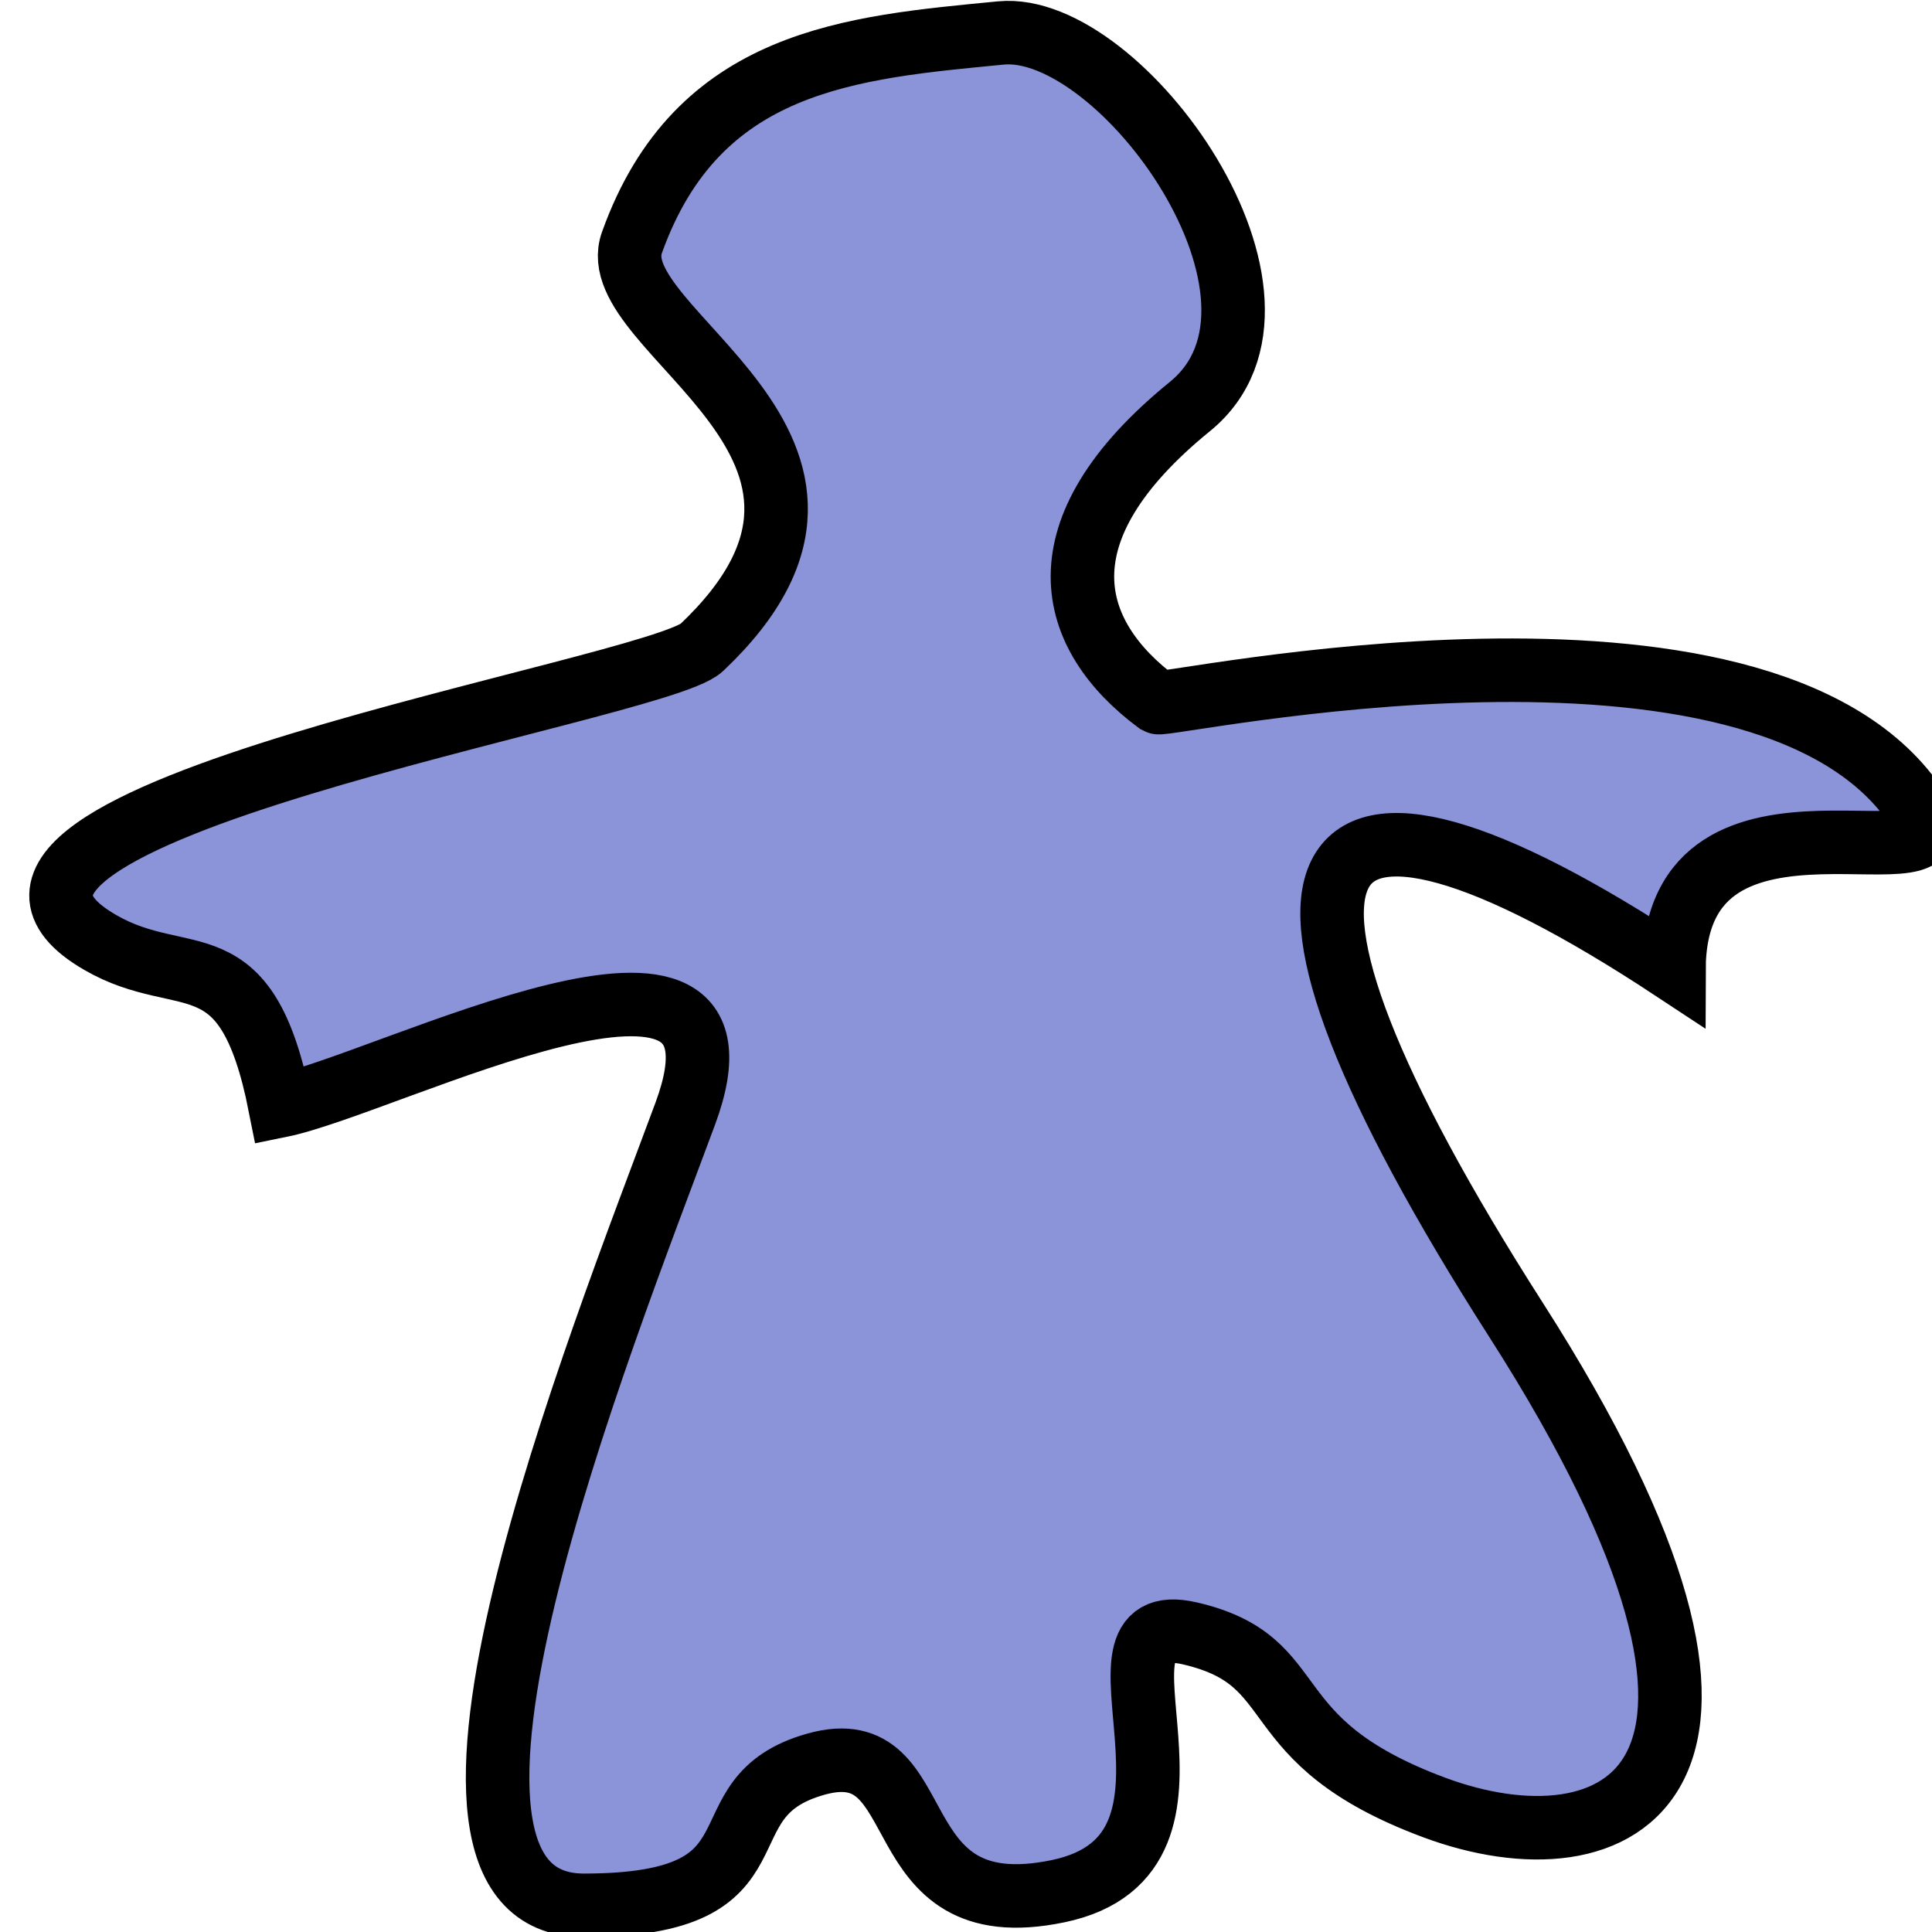
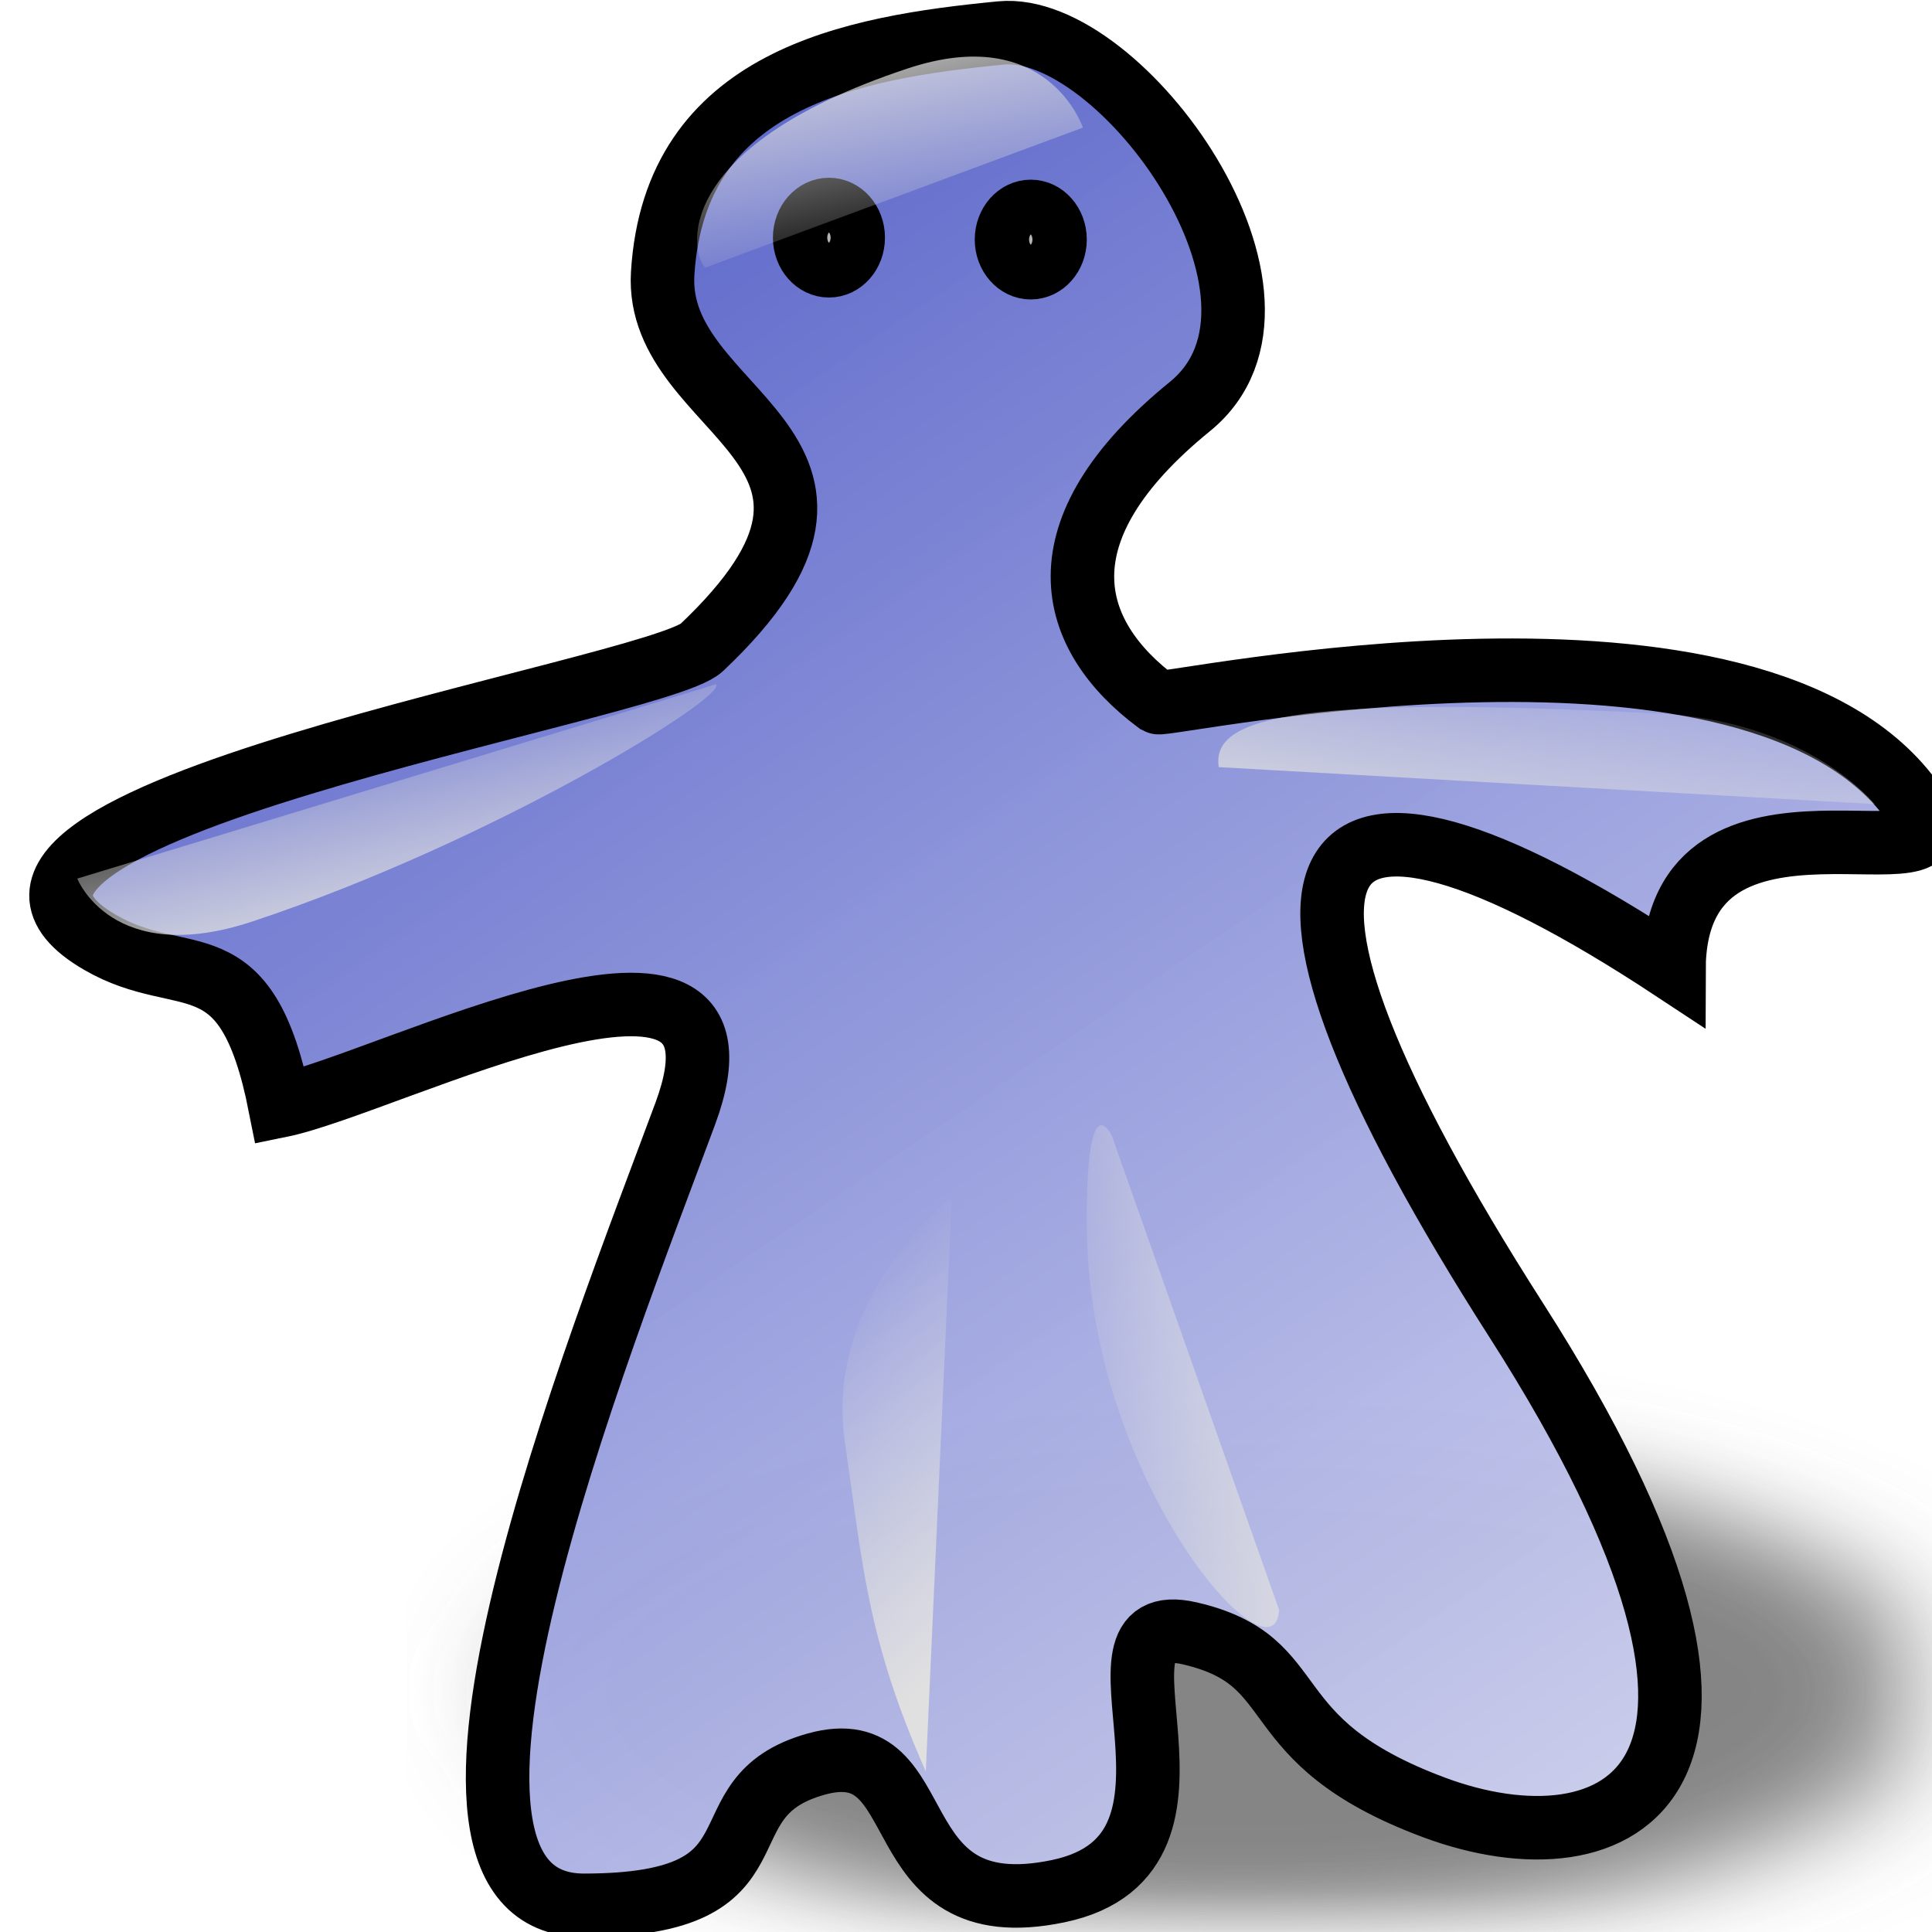
- <svg xmlns="http://www.w3.org/2000/svg" width="16px" height="16px" id="svg2355">
-   <defs id="defs2357" />
+ <svg xmlns="http://www.w3.org/2000/svg" xmlns:xlink="http://www.w3.org/1999/xlink" width="16px" height="16px" id="svg2355">
+   <defs id="defs2357">
+     <linearGradient id="linearGradient3236">
+       <stop style="stop-color:#4d59c5;stop-opacity:1;" offset="0" id="stop3238" />
+       <stop style="stop-color:#d8daf2;stop-opacity:0.959;" offset="1" id="stop3240" />
+     </linearGradient>
+     <linearGradient id="linearGradient3228">
+       <stop style="stop-color:#e0e0e0;stop-opacity:1;" offset="0" id="stop3230" />
+       <stop style="stop-color:#e0e0e0;stop-opacity:0;" offset="1" id="stop3232" />
+     </linearGradient>
+     <linearGradient xlink:href="#linearGradient3228" id="linearGradient3234" x1="3.653" y1="3.395" x2="3.011" y2="1.356" gradientUnits="userSpaceOnUse" gradientTransform="matrix(-1.483457,0,0,-1,11.96691,3.566533)" />
+     <linearGradient xlink:href="#linearGradient3236" id="linearGradient3242" x1="2.044" y1="0.637" x2="13.181" y2="16.99" gradientUnits="userSpaceOnUse" />
+     <linearGradient xlink:href="#linearGradient3228" id="linearGradient3246" gradientUnits="userSpaceOnUse" gradientTransform="matrix(1.483457,0,0,1,-1.998769,4.496343)" x1="3.653" y1="3.395" x2="3.011" y2="1.356" />
+     <linearGradient xlink:href="#linearGradient3228" id="linearGradient3250" gradientUnits="userSpaceOnUse" gradientTransform="matrix(-1.483457,0,0,1,17.1943,3.901788)" x1="3.653" y1="3.395" x2="3.011" y2="1.356" />
+     <linearGradient xlink:href="#linearGradient3228" id="linearGradient3254" gradientUnits="userSpaceOnUse" gradientTransform="matrix(0.4755013,1.405184,0.9472363,-0.320536,5.995715,7.543156)" x1="3.653" y1="3.395" x2="3.011" y2="1.356" />
+     <linearGradient xlink:href="#linearGradient3228" id="linearGradient3258" gradientUnits="userSpaceOnUse" gradientTransform="matrix(0.4755013,1.405184,0.9472363,-0.320536,2.37075,7.213371)" x1="5.262" y1="3.42" x2="3.4" y2="2.778" />
+     <filter x="-0.102" width="1.204" y="-0.18" height="1.359" id="filter3342">
+       <feGaussianBlur stdDeviation="0.738" id="feGaussianBlur3344" />
+     </filter>
+   </defs>
  <g id="layer1">
-     <path style="fill:#8b93d9;fill-opacity:1;fill-rule:evenodd;stroke:#000000;stroke-width:0.526px;stroke-linecap:butt;stroke-linejoin:miter;stroke-opacity:1" d="M 9.588,5.818 C 8.838,5.262 8.586,4.398 9.854,3.367 C 10.946,2.479 9.284,0.177 8.289,0.273 C 7.053,0.393 5.777,0.488 5.233,2.01 C 4.97,2.747 7.573,3.696 5.811,5.363 C 5.428,5.725 -0.992,6.754 0.83,7.805 C 1.531,8.211 2.038,7.739 2.319,9.158 C 3.216,8.976 6.379,7.325 5.675,9.223 C 4.971,11.122 3.105,15.779 4.836,15.779 C 6.568,15.779 5.765,14.885 6.761,14.609 C 7.757,14.333 7.269,15.973 8.763,15.662 C 10.257,15.351 8.858,13.296 9.854,13.527 C 10.85,13.758 10.384,14.413 11.878,14.969 C 13.372,15.525 15.046,14.824 12.556,10.932 C 10.066,7.04 10.714,5.955 13.863,8.032 C 13.866,6.238 16.413,7.471 15.857,6.664 C 14.565,4.789 9.655,5.858 9.588,5.818 z " id="path2365" />
+     <path style="opacity:0.812;fill:#696969;fill-opacity:1;fill-rule:evenodd;stroke:none;stroke-width:0.45;stroke-miterlimit:4;stroke-dasharray:none;stroke-dashoffset:0;stroke-opacity:1;filter:url(#filter3342)" id="path3260" d="M 14.08 17.943 A 7.231 4.109 0 1 1  -0.382,17.943 A 7.231 4.109 0 1 1  14.08 17.943 z" transform="matrix(0.792561,0,0,0.4867045,4.840878,5.266992)" />
+     <path style="fill:url(#linearGradient3242);fill-opacity:1.0;fill-rule:evenodd;stroke:#000000;stroke-width:0.526px;stroke-linecap:butt;stroke-linejoin:miter;stroke-opacity:1" d="M 9.588,5.818 C 8.838,5.262 8.586,4.398 9.854,3.367 C 10.946,2.479 9.284,0.177 8.289,0.273 C 7.053,0.393 5.587,0.652 5.488,2.265 C 5.416,3.448 7.573,3.696 5.811,5.363 C 5.428,5.725 -0.992,6.754 0.83,7.805 C 1.531,8.211 2.038,7.739 2.319,9.158 C 3.216,8.976 6.379,7.325 5.675,9.223 C 4.971,11.122 3.105,15.779 4.836,15.779 C 6.568,15.779 5.765,14.885 6.761,14.609 C 7.757,14.333 7.269,15.973 8.763,15.662 C 10.257,15.351 8.858,13.296 9.854,13.527 C 10.85,13.758 10.384,14.413 11.878,14.969 C 13.372,15.525 15.046,14.824 12.556,10.932 C 10.066,7.04 10.714,5.955 13.863,8.032 C 13.866,6.238 16.413,7.471 15.857,6.664 C 14.565,4.789 9.655,5.858 9.588,5.818 z " id="path2365" />
+     <path style="opacity:1;fill:#b4b4b4;fill-opacity:1;fill-rule:evenodd;stroke:#000000;stroke-width:0.45;stroke-miterlimit:4;stroke-dasharray:none;stroke-dashoffset:0;stroke-opacity:1" id="path2253" d="M 7.104 1.968 A 0.239 0.271 0 1 1  6.626,1.968 A 0.239 0.271 0 1 1  7.104 1.968 z" />
+     <path style="opacity:1;fill:#b4b4b4;fill-opacity:1;fill-rule:evenodd;stroke:#000000;stroke-width:0.45;stroke-miterlimit:4;stroke-dasharray:none;stroke-dashoffset:0;stroke-opacity:1" id="path2255" d="M 7.104 1.968 A 0.239 0.271 0 1 1  6.626,1.968 A 0.239 0.271 0 1 1  7.104 1.968 z" transform="translate(1.671377,1.5927357e-2)" />
+     <path style="fill:url(#linearGradient3234);fill-opacity:1;fill-rule:evenodd;stroke:none;stroke-width:1px;stroke-linecap:butt;stroke-linejoin:miter;stroke-opacity:1" d="M 5.842,2.216 C 5.842,2.216 8.968,1.057 8.968,1.057 C 8.968,1.057 8.679,0.181 7.517,0.567 C 5.512,1.232 5.727,2.124 5.842,2.216 z " id="path2257" />
+     <path style="fill:url(#linearGradient3246);fill-opacity:1;fill-rule:evenodd;stroke:none;stroke-width:1px;stroke-linecap:butt;stroke-linejoin:miter;stroke-opacity:1" d="M 5.928,5.667 C 5.928,5.667 0.64,7.276 0.64,7.276 C 0.64,7.276 0.929,8.017 2.091,7.631 C 4.096,6.966 6.043,5.758 5.928,5.667 z " id="path3244" />
+     <path style="fill:url(#linearGradient3250);fill-opacity:1;fill-rule:evenodd;stroke:none;stroke-width:1px;stroke-linecap:butt;stroke-linejoin:miter;stroke-opacity:1" d="M 10.093,6.353 C 10.093,6.353 15.524,6.659 15.524,6.659 C 15.524,6.659 14.981,5.976 13.758,5.911 C 10.542,5.739 10.04,5.98 10.093,6.353 z " id="path3248" />
+     <path style="fill:url(#linearGradient3254);fill-opacity:1;fill-rule:evenodd;stroke:none;stroke-width:1px;stroke-linecap:butt;stroke-linejoin:miter;stroke-opacity:1" d="M 10.593,13.333 C 10.593,13.333 9.21,9.412 9.21,9.412 C 9.21,9.412 8.993,8.93 9,10.155 C 9.012,12.267 10.556,13.99 10.593,13.333 z " id="path3252" />
+     <path style="fill:url(#linearGradient3258);fill-opacity:1;fill-rule:evenodd;stroke:none;stroke-width:1px;stroke-linecap:butt;stroke-linejoin:miter;stroke-opacity:1" d="M 7.667,14.67 C 7.667,14.67 7.883,9.916 7.883,9.916 C 7.883,9.916 6.82,10.73 6.997,11.942 C 7.144,12.951 7.179,13.57 7.667,14.67 z " id="path3256" />
  </g>
</svg>
